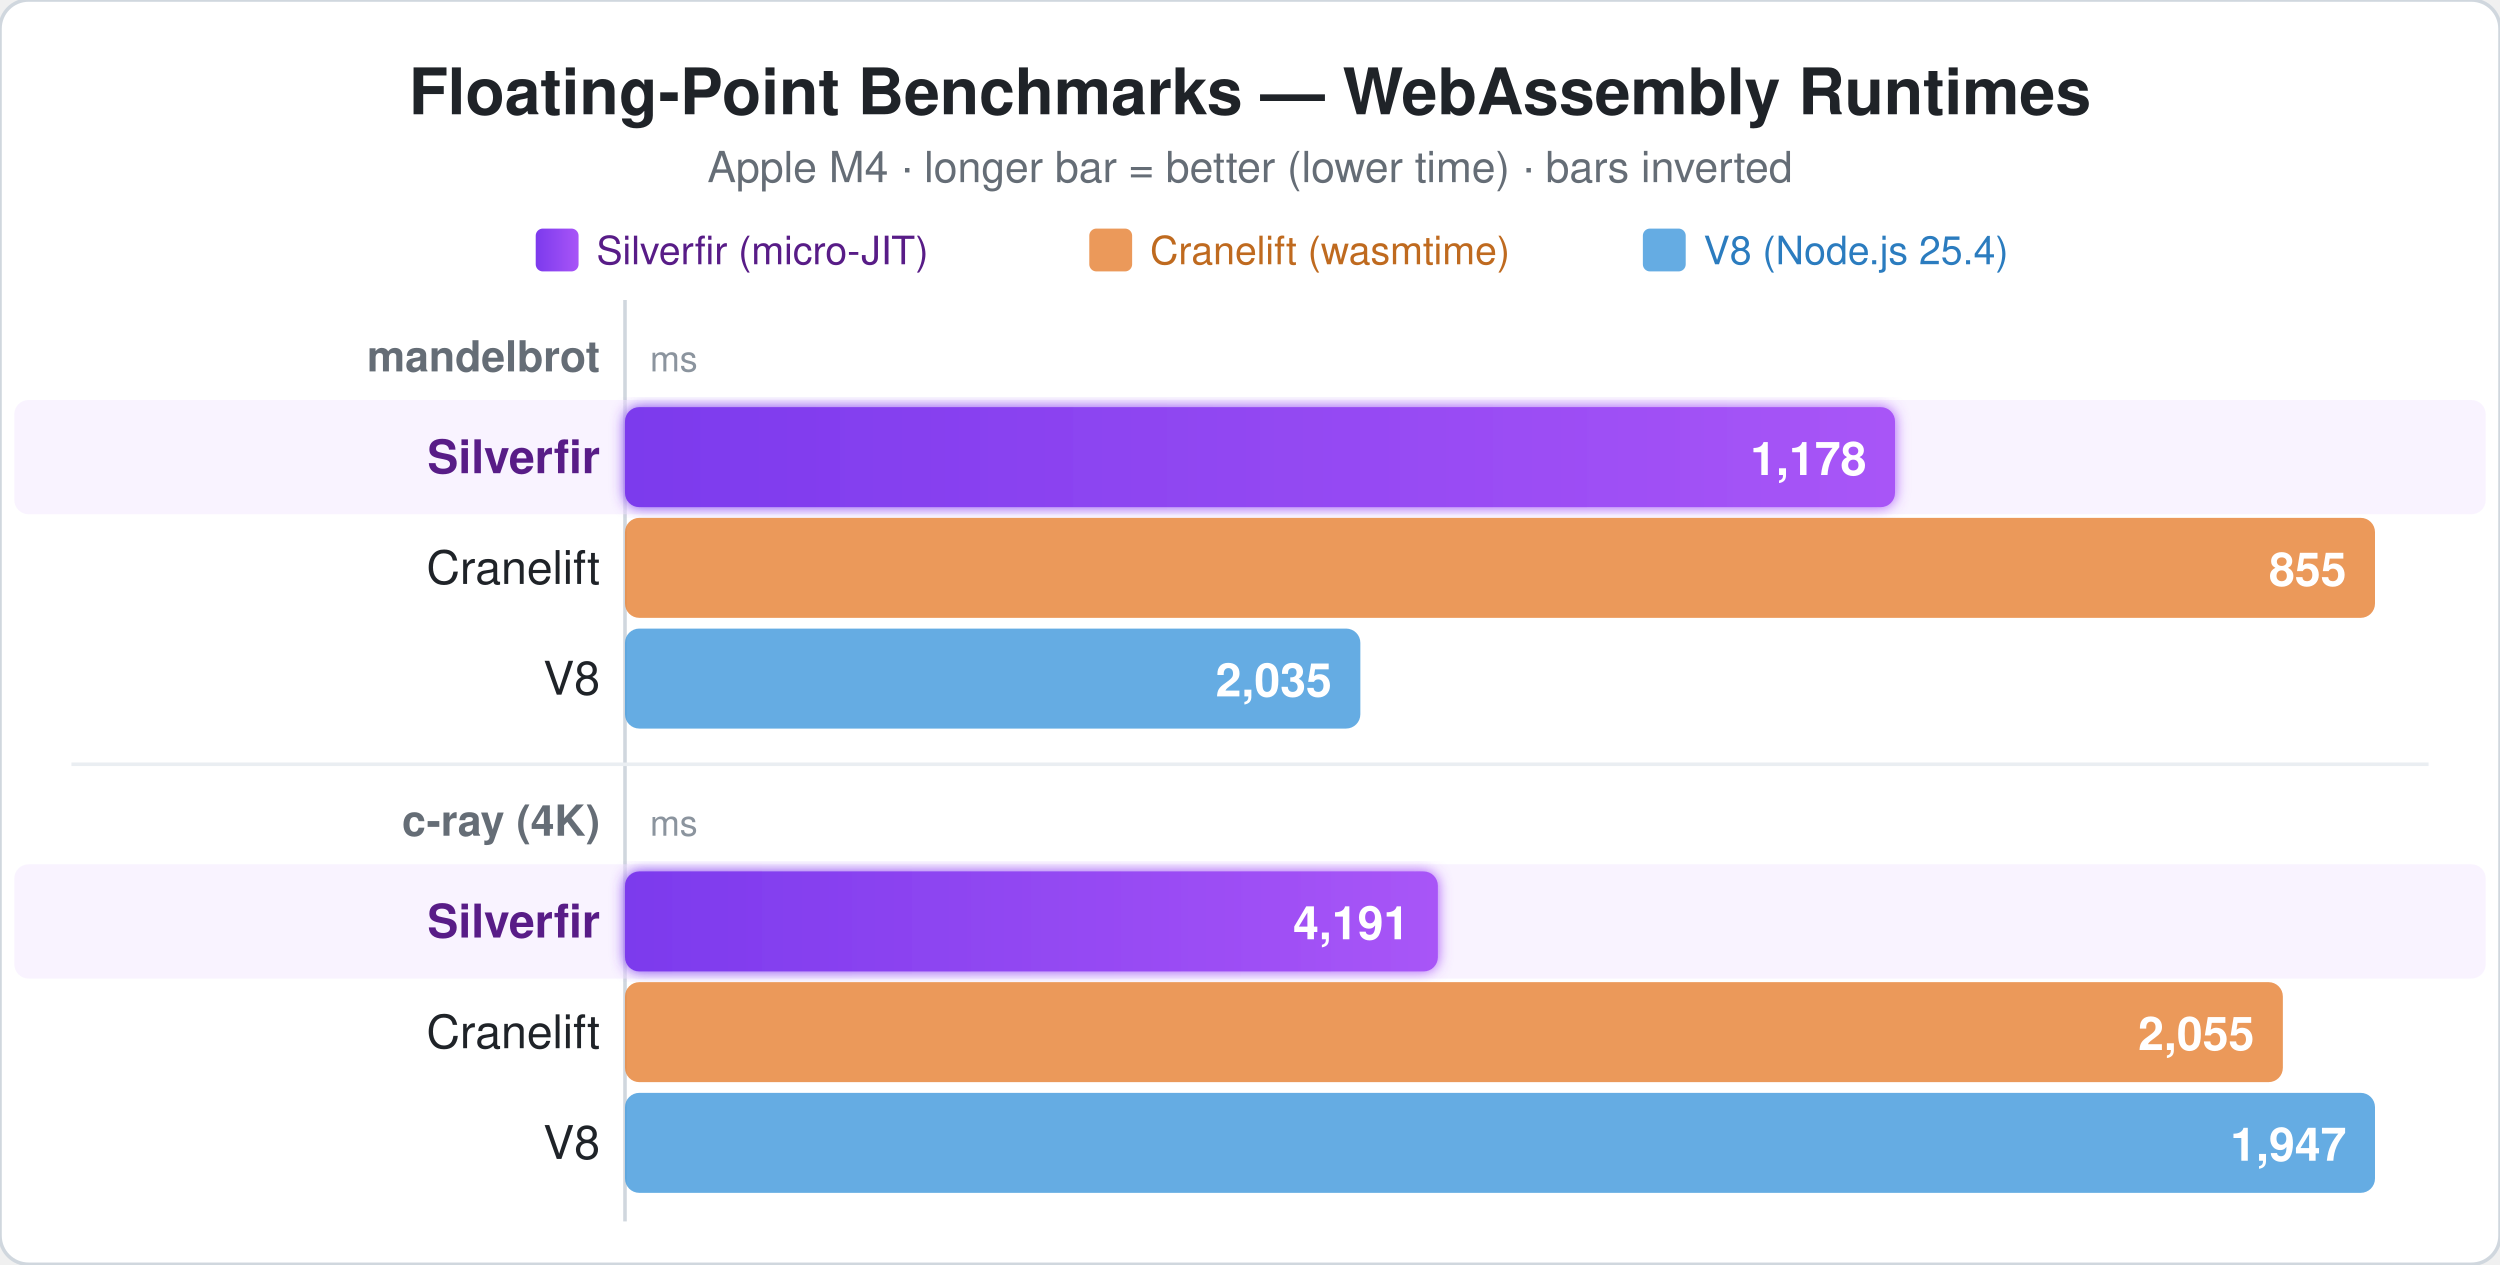
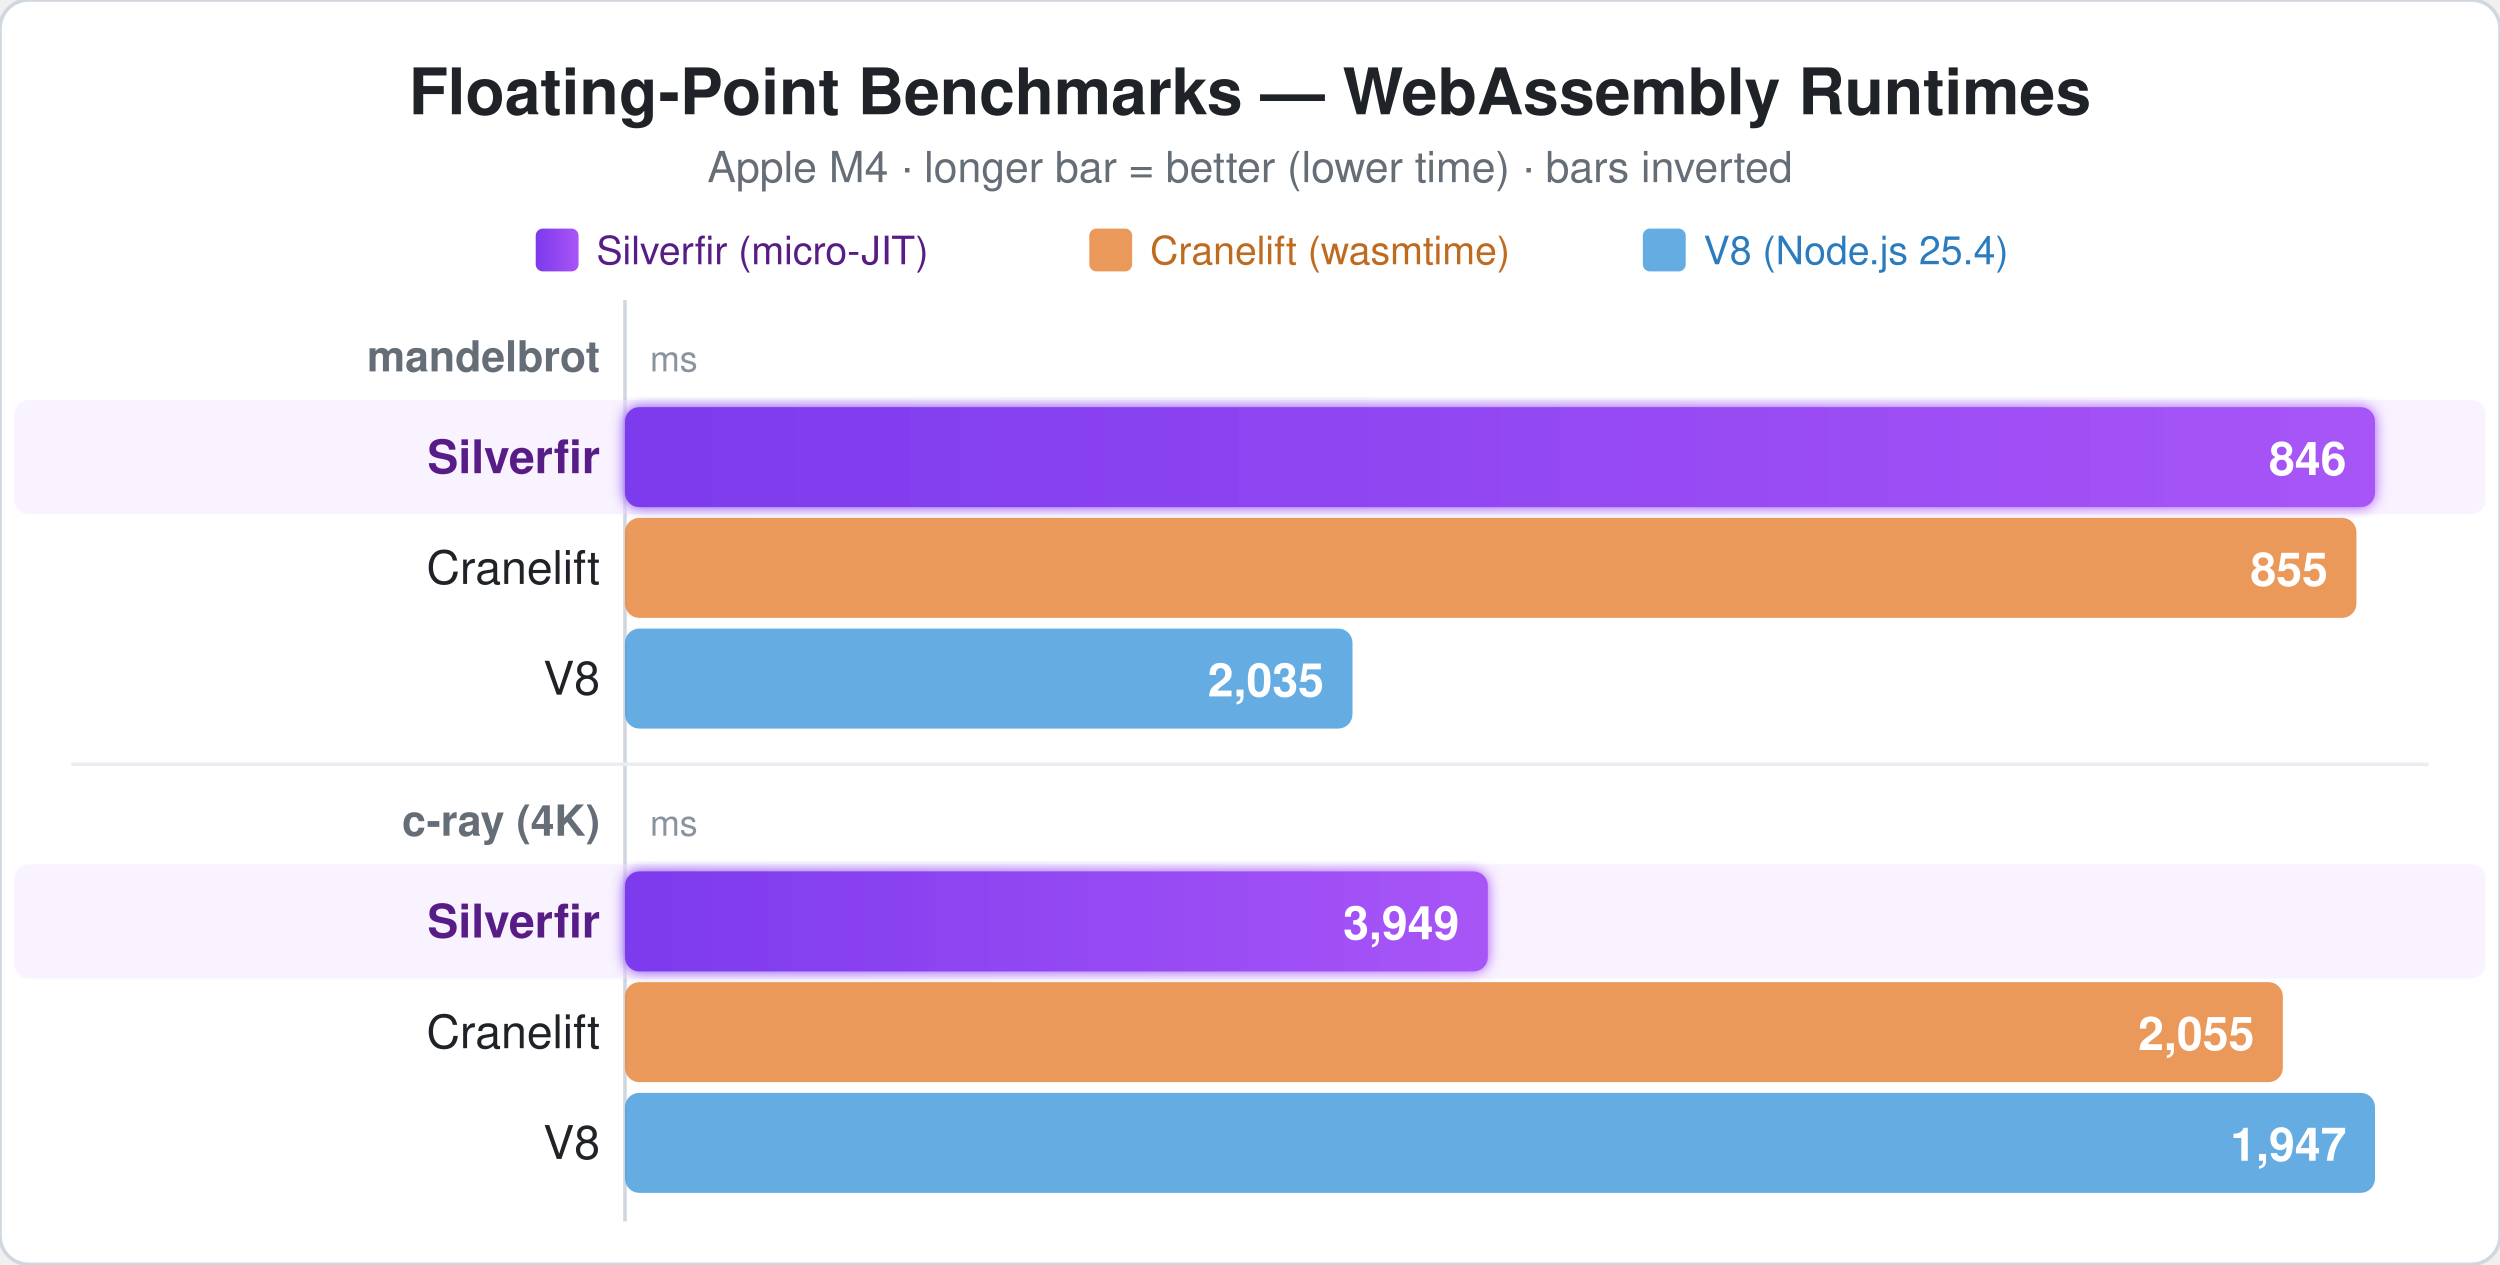
<svg xmlns="http://www.w3.org/2000/svg" role="img" viewBox="0 0 700 354" width="700" height="354">
  <defs>
    <linearGradient id="hlGrad" x1="0" y1="0" x2="1" y2="0">
      <stop offset="0%" stop-color="#7c3aed" />
      <stop offset="100%" stop-color="#a855f7" />
    </linearGradient>
    <filter id="glow">
      <feGaussianBlur stdDeviation="2" result="blur" />
      <feMerge>
        <feMergeNode in="blur" />
        <feMergeNode in="SourceGraphic" />
      </feMerge>
    </filter>
  </defs>
  <rect width="700" height="354" rx="8" ry="8" fill="#ffffff" stroke="#d0d7de" stroke-width="1" />
  <text x="350.0" y="32" text-anchor="middle" fill="#1f2328" font-family="Segoe UI,Helvetica,Arial,sans-serif" font-size="18" font-weight="600">Floating-Point Benchmarks — WebAssembly Runtimes</text>
  <text x="350.0" y="51" text-anchor="middle" fill="#656d76" font-family="Segoe UI,Helvetica,Arial,sans-serif" font-size="12">Apple M4  ·  longer bar = better (lower time)  ·  bars inverted</text>
  <rect x="150.0" y="64" width="12" height="12" rx="2" fill="url(#hlGrad)" />
  <text x="167.0" y="74" fill="#581c87" font-family="Segoe UI,Helvetica,Arial,sans-serif" font-size="11">Silverfir (micro-JIT)</text>
  <rect x="305.0" y="64" width="12" height="12" rx="2" fill="#e8873d" opacity="0.85" />
  <text x="322.0" y="74" fill="#bf6a1f" font-family="Segoe UI,Helvetica,Arial,sans-serif" font-size="11">Cranelift (wasmtime)</text>
  <rect x="460.0" y="64" width="12" height="12" rx="2" fill="#4a9ede" opacity="0.85" />
  <text x="477.0" y="74" fill="#2b7cbf" font-family="Segoe UI,Helvetica,Arial,sans-serif" font-size="11">V8 (Node.js 25.4)</text>
  <line x1="175" y1="84" x2="175" y2="342" stroke="#d0d7de" stroke-width="1" />
  <text x="168" y="104.0" text-anchor="end" fill="#656d76" font-family="Segoe UI,Helvetica,Arial,sans-serif" font-size="12" font-weight="600">mandelbrot</text>
  <text x="182" y="104.0" fill="#8b949e" font-family="Segoe UI,Helvetica,Arial,sans-serif" font-size="10">ms</text>
  <rect x="4" y="112" width="692" height="32" rx="4" fill="#f3e8ff" opacity="0.5" />
  <text x="168" y="132.5" text-anchor="end" fill="#581c87" font-family="Segoe UI,Helvetica,Arial,sans-serif" font-size="13" font-weight="700">Silverfir</text>
-   <rect x="175" y="114" width="355.6" height="28" rx="4" fill="url(#hlGrad)" filter="url(#glow)">
-     <animate attributeName="width" from="0" to="355.6" dur="0.35s" fill="freeze" />
+   <rect x="175" y="114" width="490.0" height="28" rx="4" fill="url(#hlGrad)" filter="url(#glow)">
+     <animate attributeName="width" from="0" to="490.0" dur="0.35s" fill="freeze" />
  </rect>
-   <text x="522.6" y="133.0" text-anchor="end" fill="#ffffff" font-family="Segoe UI,Helvetica,Arial,sans-serif" font-size="13" font-weight="700">1,178</text>
+   <text x="657.0" y="133.0" text-anchor="end" fill="#ffffff" font-family="Segoe UI,Helvetica,Arial,sans-serif" font-size="13" font-weight="700">846</text>
  <text x="168" y="163.5" text-anchor="end" fill="#1f2328" font-family="Segoe UI,Helvetica,Arial,sans-serif" font-size="13" font-weight="400">Cranelift</text>
-   <rect x="175" y="145" width="490.0" height="28" rx="4" fill="#e8873d" opacity="0.85">
-     <animate attributeName="width" from="0" to="490.0" dur="0.39s" fill="freeze" />
+   <rect x="175" y="145" width="484.8" height="28" rx="4" fill="#e8873d" opacity="0.85">
+     <animate attributeName="width" from="0" to="484.8" dur="0.39s" fill="freeze" />
  </rect>
-   <text x="657.0" y="164.0" text-anchor="end" fill="#ffffff" font-family="Segoe UI,Helvetica,Arial,sans-serif" font-size="13" font-weight="700">855</text>
+   <text x="651.8" y="164.0" text-anchor="end" fill="#ffffff" font-family="Segoe UI,Helvetica,Arial,sans-serif" font-size="13" font-weight="700">855</text>
  <text x="168" y="194.5" text-anchor="end" fill="#1f2328" font-family="Segoe UI,Helvetica,Arial,sans-serif" font-size="13" font-weight="400">V8</text>
-   <rect x="175" y="176" width="205.9" height="28" rx="4" fill="#4a9ede" opacity="0.85">
-     <animate attributeName="width" from="0" to="205.9" dur="0.43s" fill="freeze" />
+   <rect x="175" y="176" width="203.7" height="28" rx="4" fill="#4a9ede" opacity="0.85">
+     <animate attributeName="width" from="0" to="203.7" dur="0.43s" fill="freeze" />
  </rect>
-   <text x="372.9" y="195.0" text-anchor="end" fill="#ffffff" font-family="Segoe UI,Helvetica,Arial,sans-serif" font-size="13" font-weight="700">2,035</text>
+   <text x="370.7" y="195.0" text-anchor="end" fill="#ffffff" font-family="Segoe UI,Helvetica,Arial,sans-serif" font-size="13" font-weight="700">2,035</text>
  <line x1="20" y1="214" x2="680" y2="214" stroke="#eaeef2" stroke-width="1" />
  <text x="168" y="234.0" text-anchor="end" fill="#656d76" font-family="Segoe UI,Helvetica,Arial,sans-serif" font-size="12" font-weight="600">c-ray (4K)</text>
  <text x="182" y="234.0" fill="#8b949e" font-family="Segoe UI,Helvetica,Arial,sans-serif" font-size="10">ms</text>
  <rect x="4" y="242" width="692" height="32" rx="4" fill="#f3e8ff" opacity="0.5" />
  <text x="168" y="262.5" text-anchor="end" fill="#581c87" font-family="Segoe UI,Helvetica,Arial,sans-serif" font-size="13" font-weight="700">Silverfir</text>
-   <rect x="175" y="244" width="227.6" height="28" rx="4" fill="url(#hlGrad)" filter="url(#glow)">
-     <animate attributeName="width" from="0" to="227.6" dur="0.39s" fill="freeze" />
+   <rect x="175" y="244" width="241.6" height="28" rx="4" fill="url(#hlGrad)" filter="url(#glow)">
+     <animate attributeName="width" from="0" to="241.6" dur="0.39s" fill="freeze" />
  </rect>
-   <text x="394.6" y="263.0" text-anchor="end" fill="#ffffff" font-family="Segoe UI,Helvetica,Arial,sans-serif" font-size="13" font-weight="700">4,191</text>
+   <text x="408.6" y="263.0" text-anchor="end" fill="#ffffff" font-family="Segoe UI,Helvetica,Arial,sans-serif" font-size="13" font-weight="700">3,949</text>
  <text x="168" y="293.5" text-anchor="end" fill="#1f2328" font-family="Segoe UI,Helvetica,Arial,sans-serif" font-size="13" font-weight="400">Cranelift</text>
  <rect x="175" y="275" width="464.2" height="28" rx="4" fill="#e8873d" opacity="0.85">
    <animate attributeName="width" from="0" to="464.2" dur="0.43s" fill="freeze" />
  </rect>
  <text x="631.2" y="294.0" text-anchor="end" fill="#ffffff" font-family="Segoe UI,Helvetica,Arial,sans-serif" font-size="13" font-weight="700">2,055</text>
  <text x="168" y="324.5" text-anchor="end" fill="#1f2328" font-family="Segoe UI,Helvetica,Arial,sans-serif" font-size="13" font-weight="400">V8</text>
  <rect x="175" y="306" width="490.0" height="28" rx="4" fill="#4a9ede" opacity="0.85">
    <animate attributeName="width" from="0" to="490.0" dur="0.47s" fill="freeze" />
  </rect>
  <text x="657.0" y="325.0" text-anchor="end" fill="#ffffff" font-family="Segoe UI,Helvetica,Arial,sans-serif" font-size="13" font-weight="700">1,947</text>
</svg>
